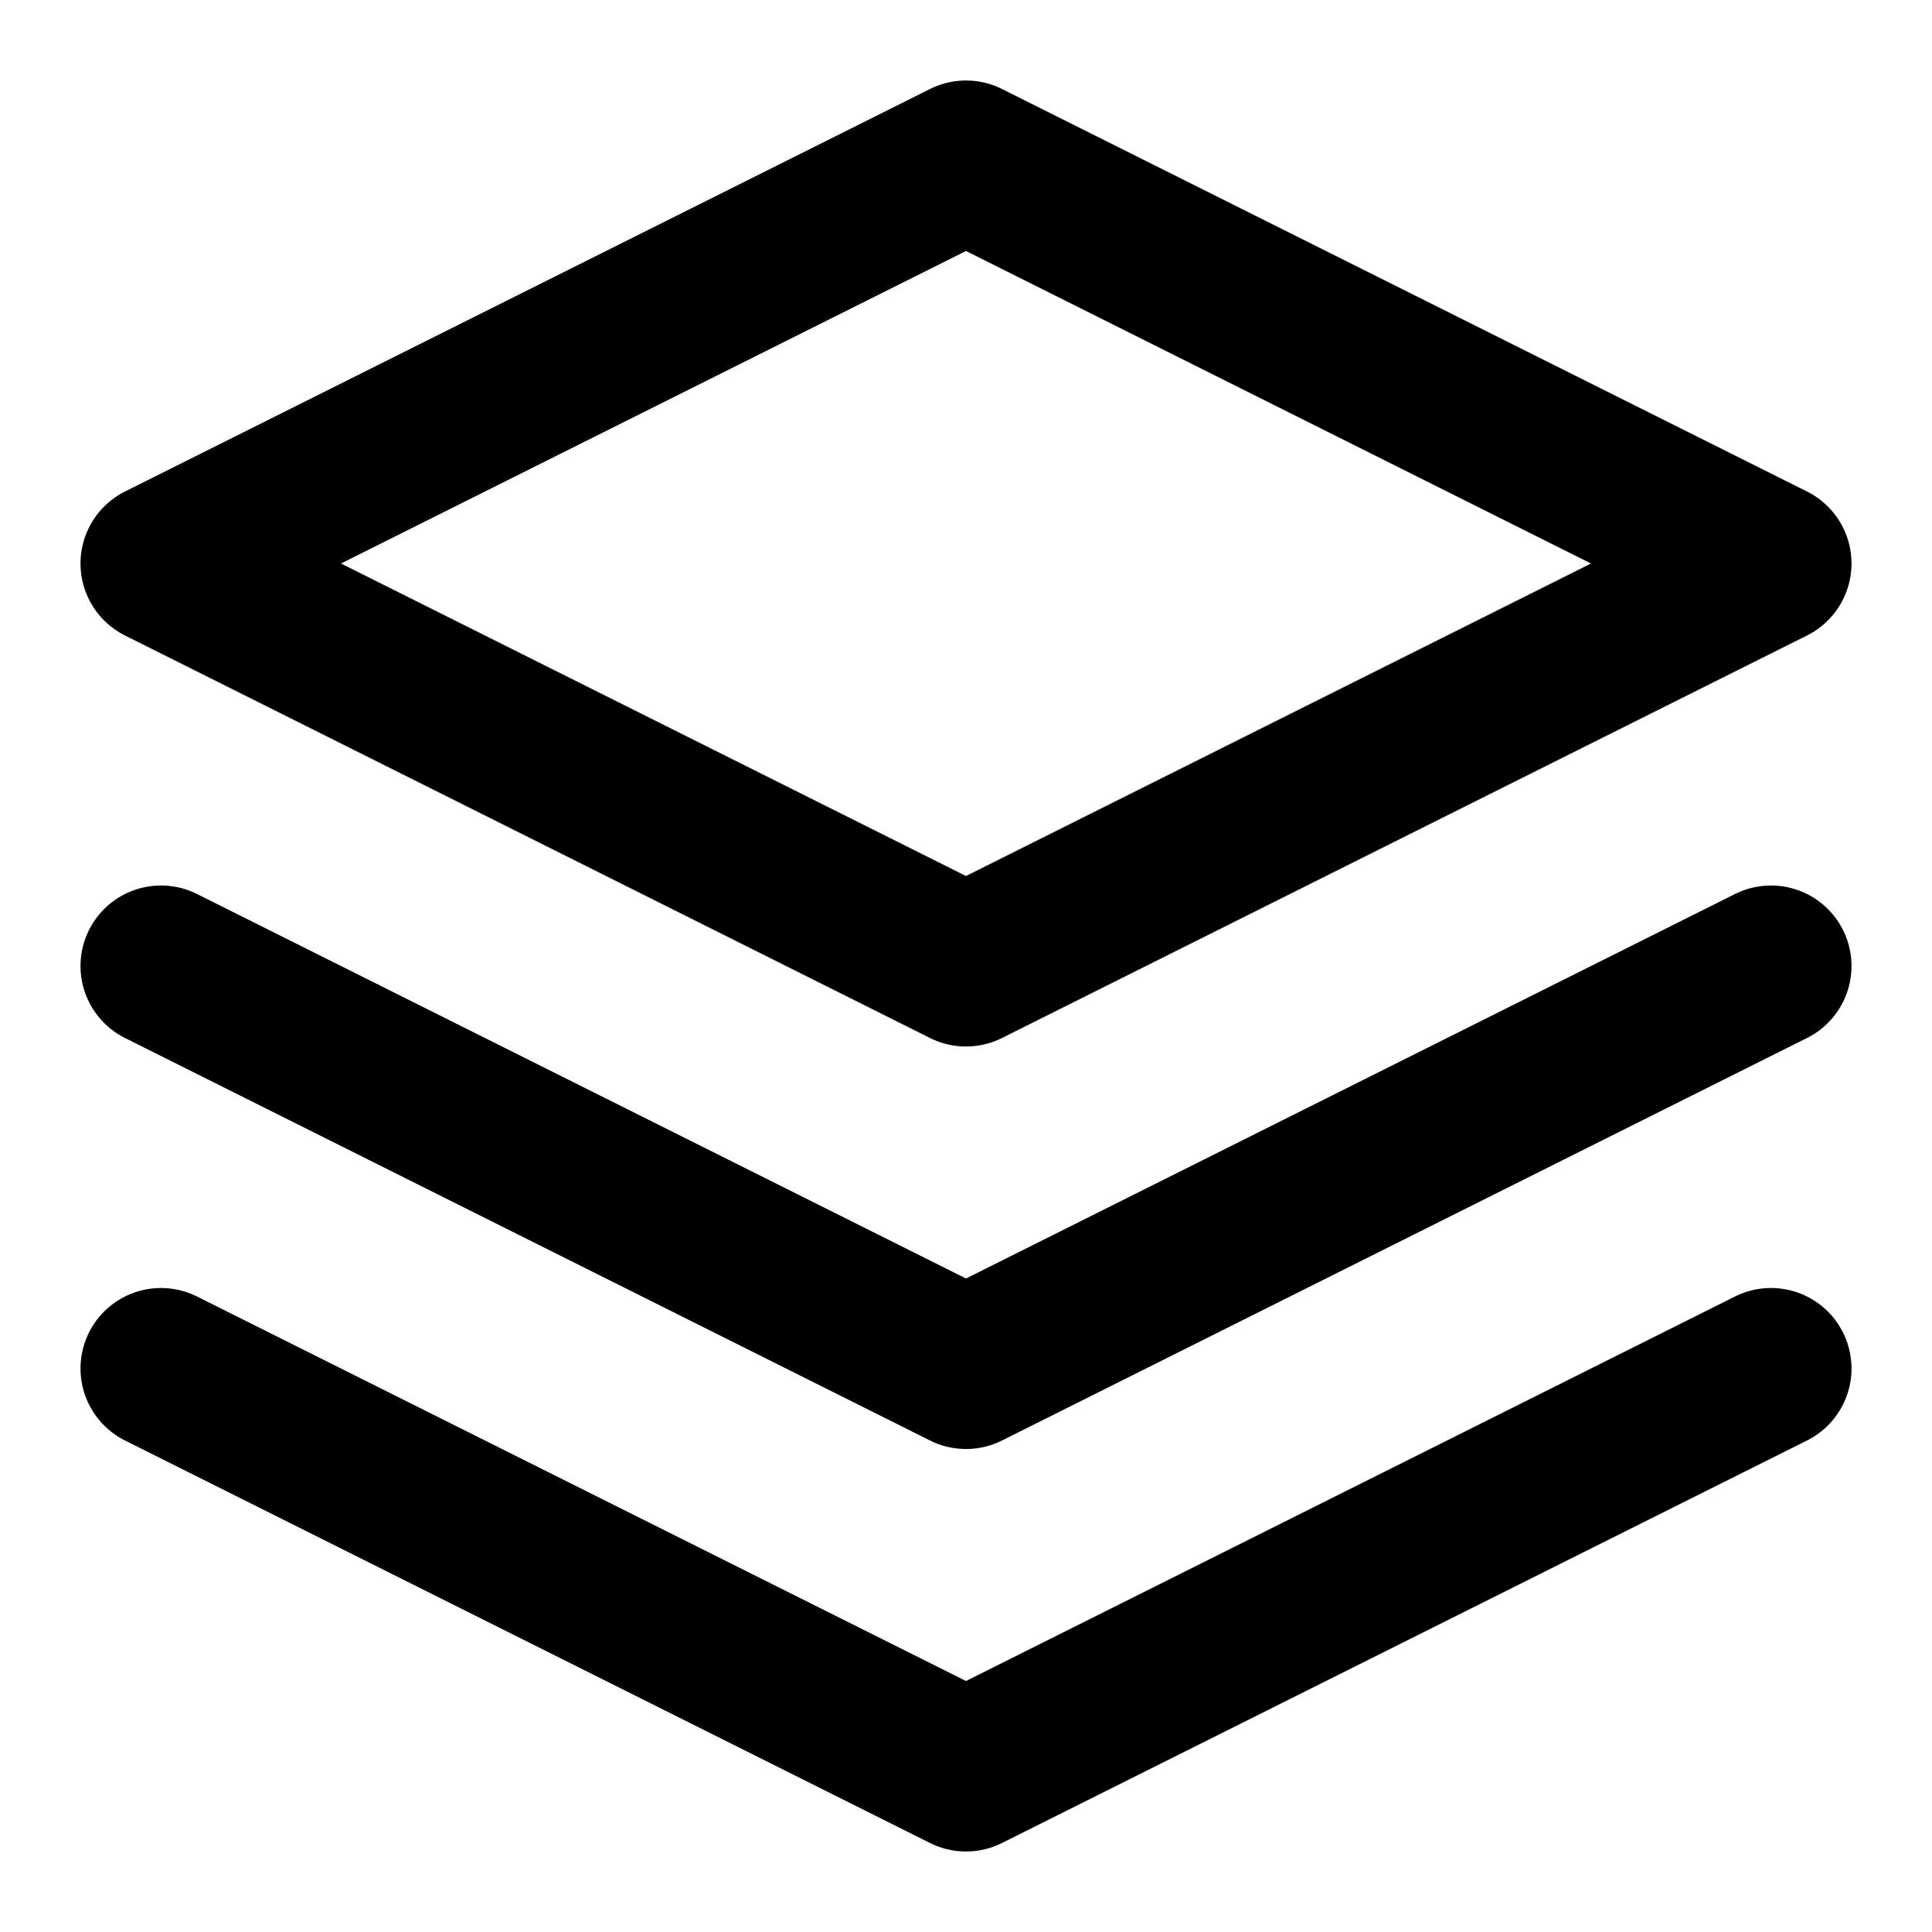
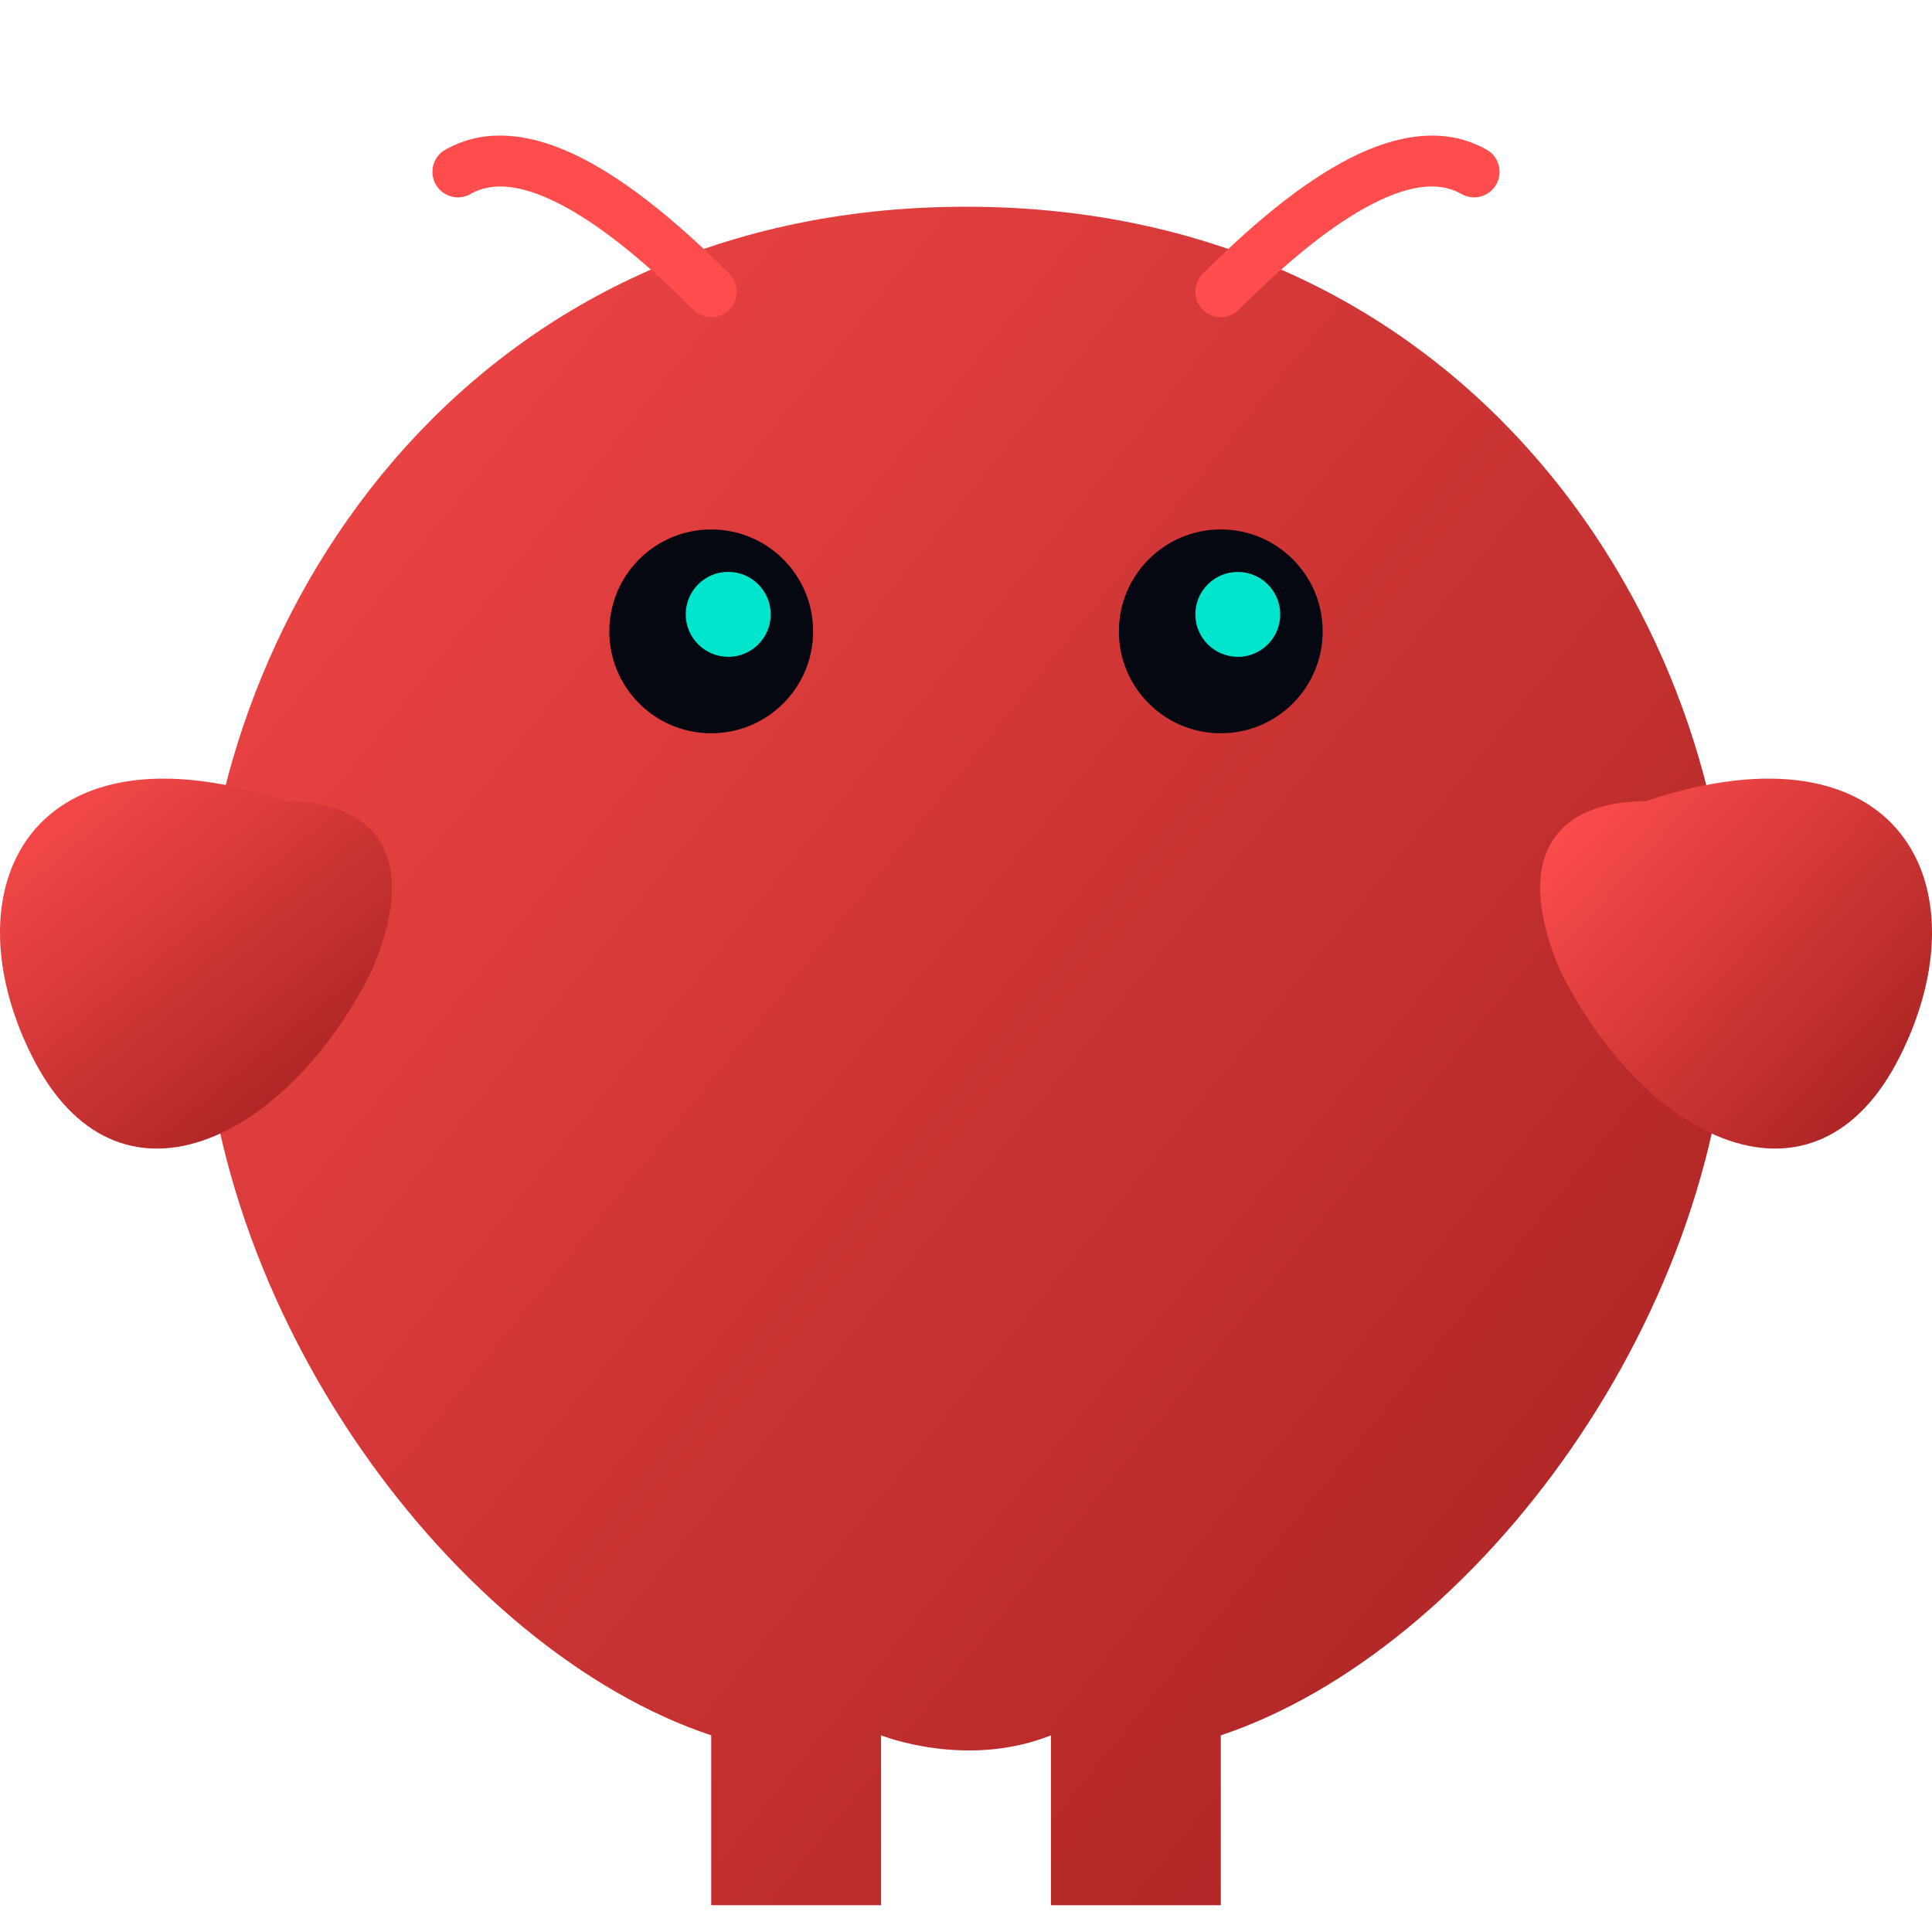
- <svg xmlns="http://www.w3.org/2000/svg" viewBox="0 0 24 24" fill="none" stroke="currentColor" stroke-width="2" stroke-linecap="round" stroke-linejoin="round">
-   <path d="M12 2L2 7l10 5 10-5-10-5z" />
-   <path d="M2 17l10 5 10-5" />
-   <path d="M2 12l10 5 10-5" />
+ <svg xmlns="http://www.w3.org/2000/svg" height="1em" style="flex:none;line-height:1" viewBox="0 0 24 24" width="1em">
+   <path d="M12 2.568c-6.33 0-9.495 5.275-9.495 9.495 0 4.22 3.165 8.44 6.33 9.494v2.11h2.11v-2.11s1.055.422 2.11 0v2.11h2.11v-2.11c3.165-1.055 6.33-5.274 6.33-9.494S18.33 2.568 12 2.568z" fill="url(#lobe-icons-open-claw-0-_R_0_)" />
+   <path d="M3.56 9.953C.396 8.898-.66 11.008.396 13.118c1.055 2.11 3.164 1.055 4.22-1.055.632-1.477 0-2.11-1.056-2.11z" fill="url(#lobe-icons-open-claw-1-_R_0_)" />
+   <path d="M20.44 9.953c3.164-1.055 4.22 1.055 3.164 3.165-1.055 2.11-3.164 1.055-4.22-1.055-.632-1.477 0-2.11 1.056-2.11z" fill="url(#lobe-icons-open-claw-2-_R_0_)" />
+   <path d="M5.507 1.875c.476-.285 1.036-.233 1.615.037.577.27 1.223.774 1.937 1.488a.316.316 0 01-.447.447c-.693-.693-1.279-1.138-1.757-1.361-.475-.222-.795-.205-1.022-.069a.317.317 0 01-.326-.542zM16.877 1.913c.58-.27 1.14-.323 1.616-.038a.317.317 0 01-.326.542c-.227-.136-.547-.153-1.022.069-.478.223-1.064.668-1.756 1.361a.316.316 0 11-.448-.447c.714-.714 1.36-1.218 1.936-1.487z" fill="#FF4D4D" />
+   <path d="M8.835 9.109a1.266 1.266 0 100-2.532 1.266 1.266 0 000 2.532zM15.165 9.109a1.266 1.266 0 100-2.532 1.266 1.266 0 000 2.532z" fill="#050810" />
+   <path d="M9.046 8.16a.527.527 0 100-1.056.527.527 0 000 1.055zM15.376 8.16a.527.527 0 100-1.055.527.527 0 000 1.054z" fill="#00E5CC" />
+   <defs>
+     <linearGradient gradientUnits="userSpaceOnUse" id="lobe-icons-open-claw-0-_R_0_" x1="-.659" x2="27.023" y1=".458" y2="22.855">
+       <stop stop-color="#FF4D4D" />
+       <stop offset="1" stop-color="#991B1B" />
+     </linearGradient>
+     <linearGradient gradientUnits="userSpaceOnUse" id="lobe-icons-open-claw-1-_R_0_" x1="0" x2="4.311" y1="9.672" y2="14.949">
+       <stop stop-color="#FF4D4D" />
+       <stop offset="1" stop-color="#991B1B" />
+     </linearGradient>
+     <linearGradient gradientUnits="userSpaceOnUse" id="lobe-icons-open-claw-2-_R_0_" x1="19.385" x2="24.399" y1="9.953" y2="14.462">
+       <stop stop-color="#FF4D4D" />
+       <stop offset="1" stop-color="#991B1B" />
+     </linearGradient>
+   </defs>
</svg>
